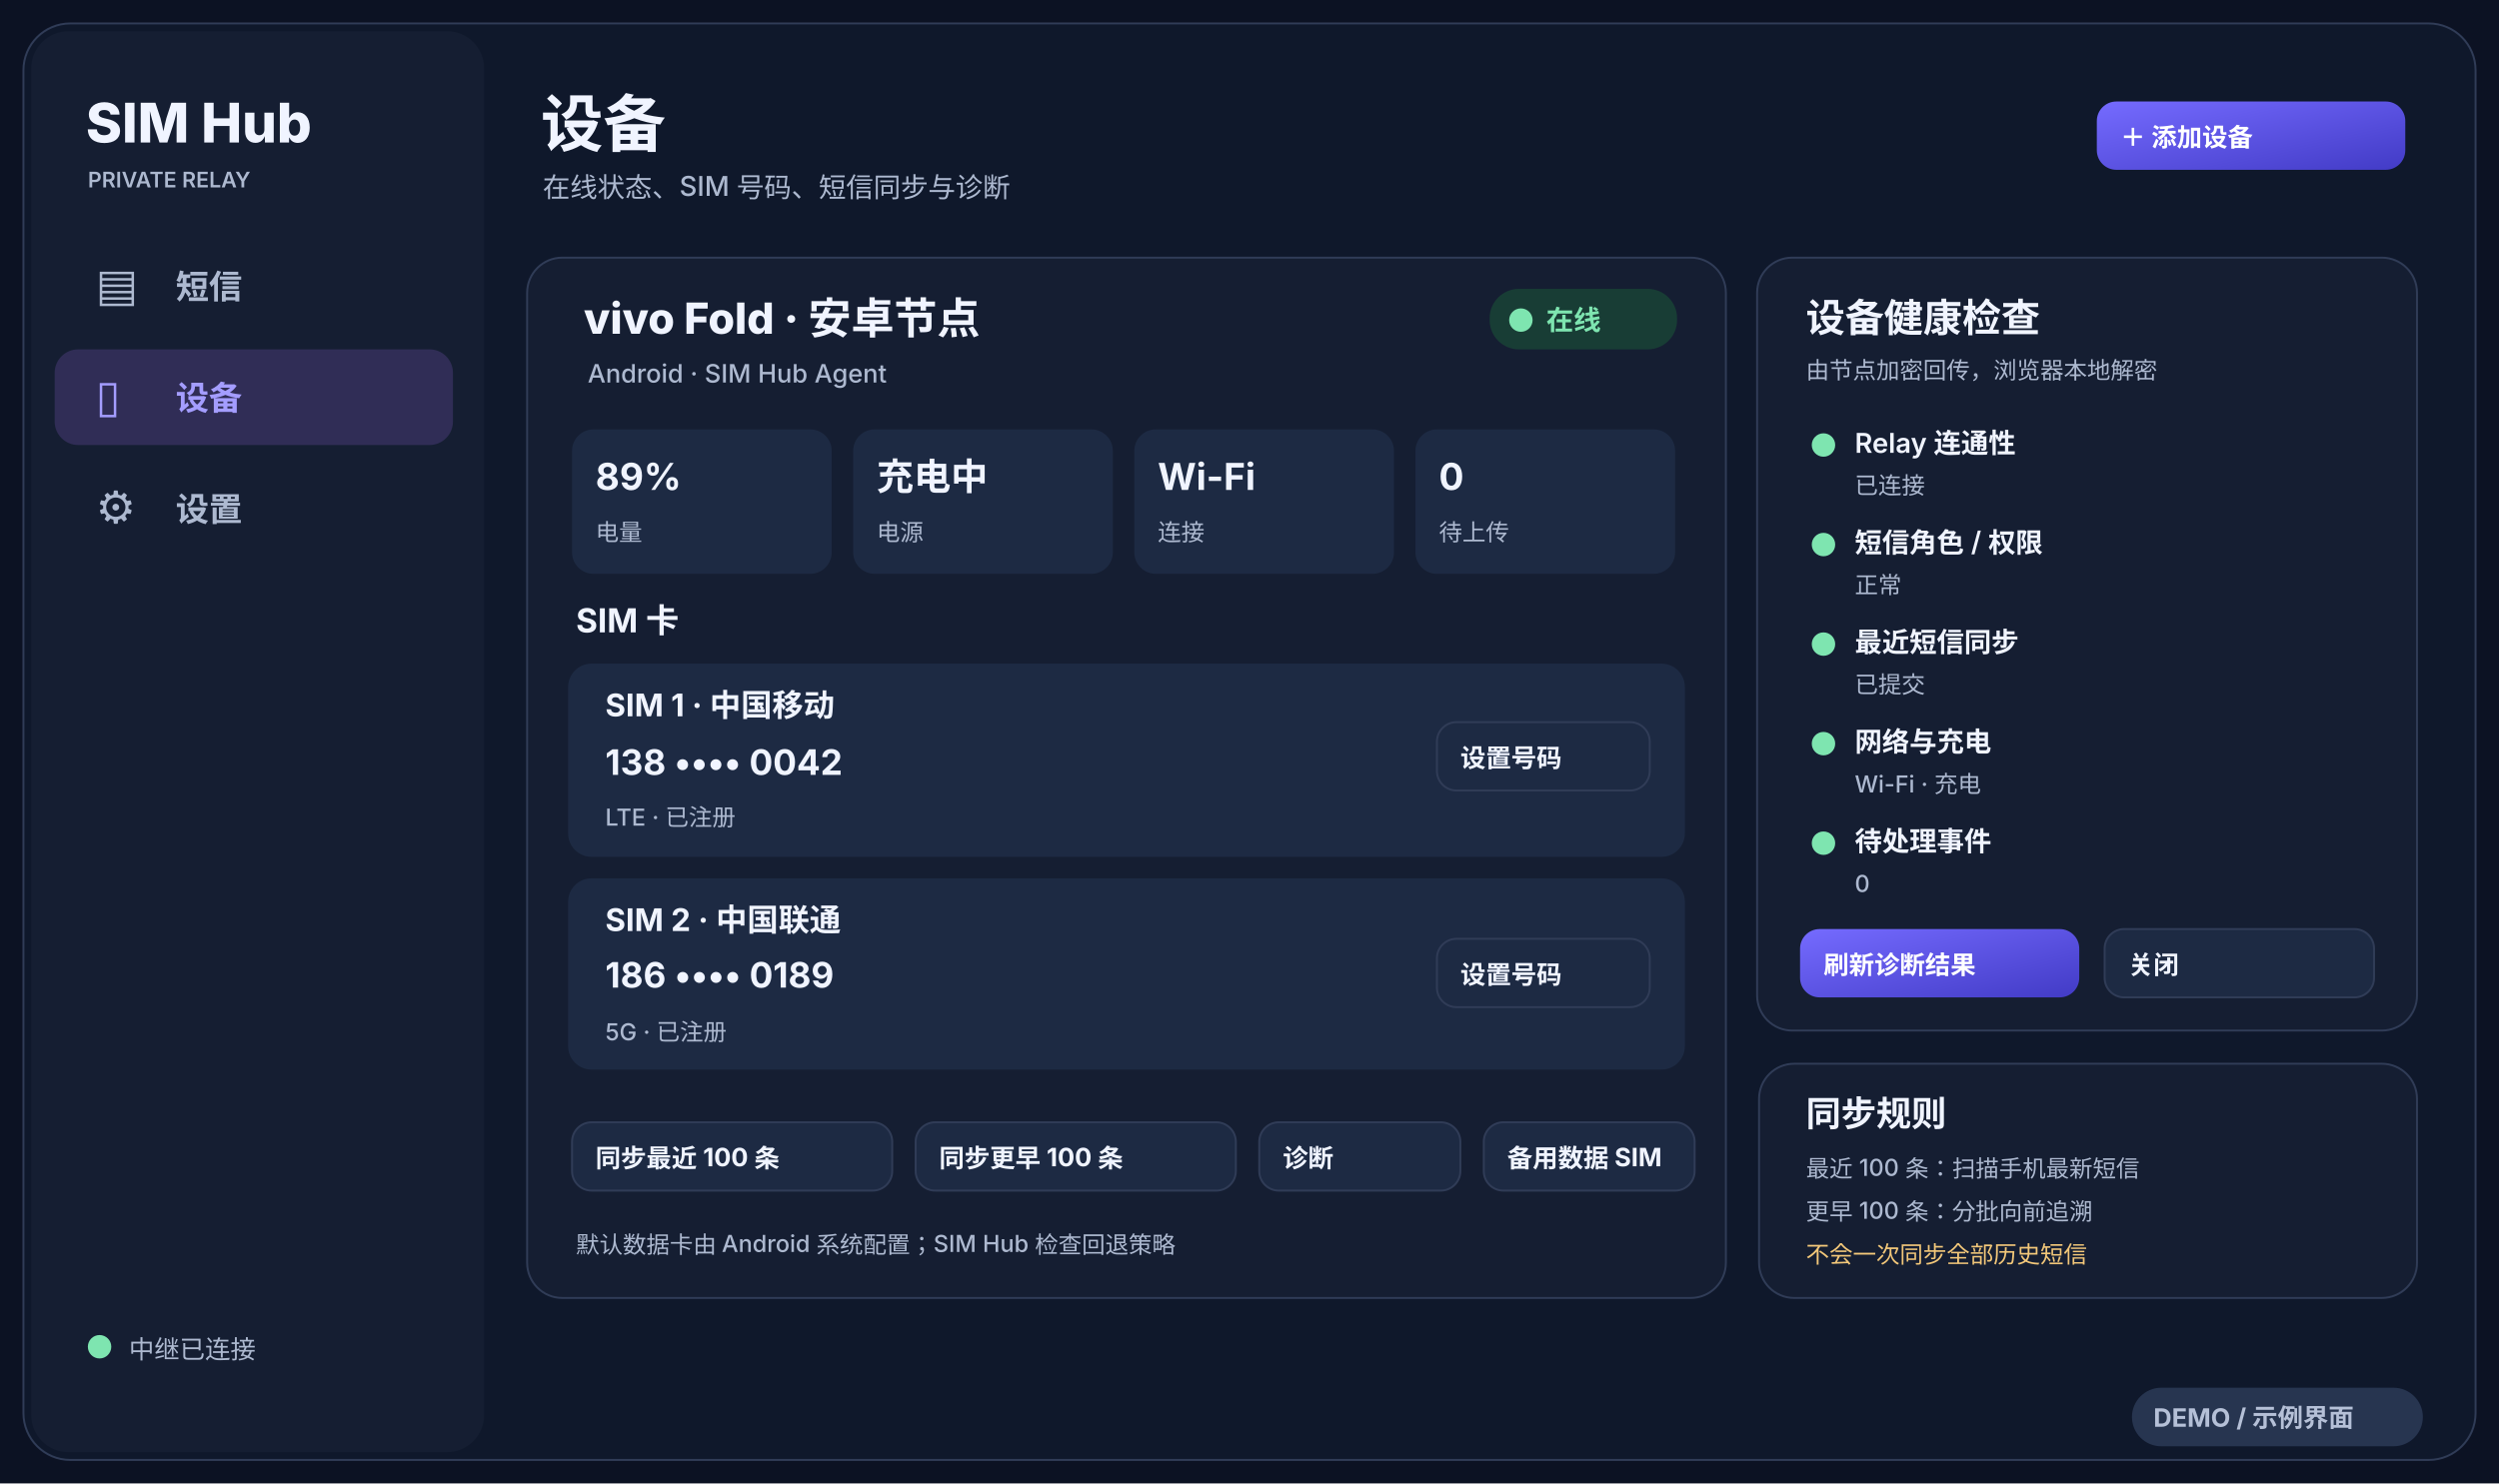
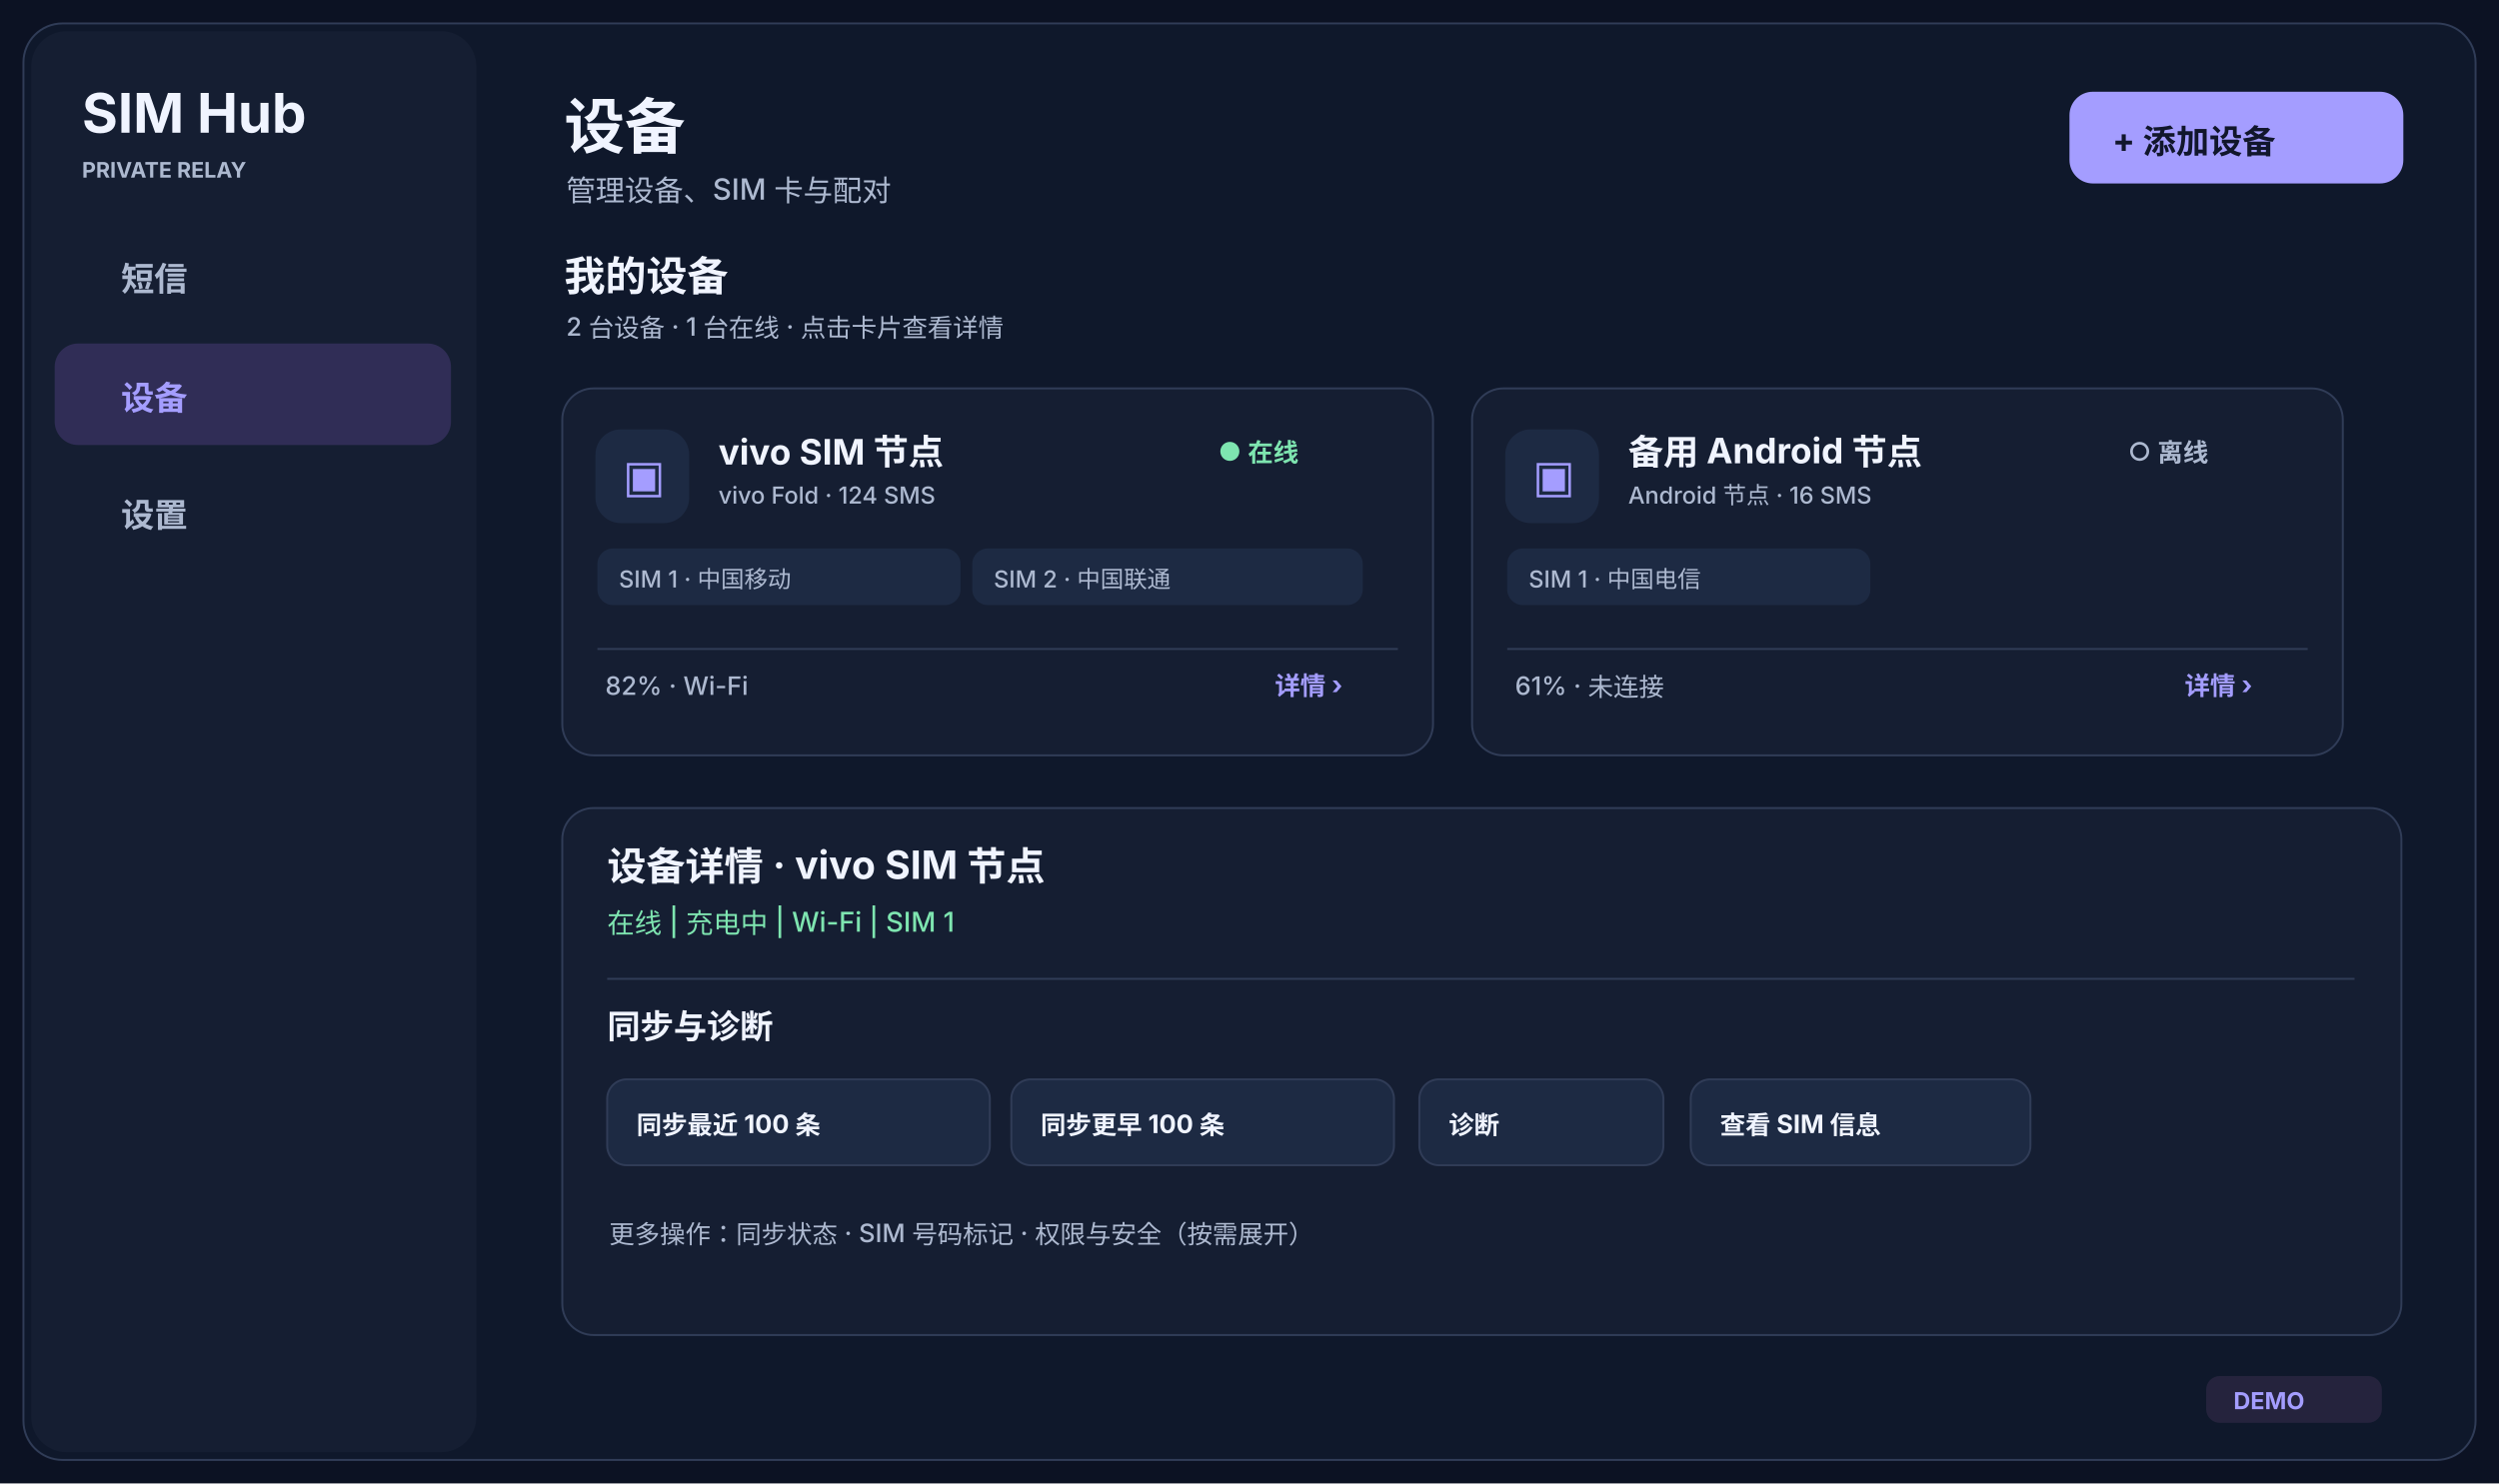
- <svg xmlns="http://www.w3.org/2000/svg" width="1280" height="760" viewBox="0 0 1280 760" role="img" aria-label="Desktop Web PWA devices panel with SIM phone numbers charging Wi-Fi history sync and encrypted diagnostics">
-   <defs>
-     <linearGradient id="g" x1="0" y1="0" x2="1" y2="1">
-       <stop stop-color="#756BFF" />
-       <stop offset="1" stop-color="#423BC6" />
-     </linearGradient>
-   </defs>
+ <svg xmlns="http://www.w3.org/2000/svg" width="1280" height="760" viewBox="0 0 1280 760" role="img" aria-label="Illustrative v0.10 desktop device cards with separate SIM detail and actions">
  <rect x="0" y="0" width="1280" height="760" rx="0" fill="#0C1223" stroke="none" />
-   <rect x="12" y="12" width="1256" height="736" rx="24" fill="#0F182B" stroke="#303C57" />
-   <rect x="16" y="16" width="232" height="728" rx="19" fill="#151E32" stroke="none" />
-   <text x="44" y="73" fill="#F0F4FF" font-size="28" font-weight="760" font-family="Inter,'Noto Sans SC','Microsoft YaHei',Arial,sans-serif">SIM Hub</text>
-   <text x="45" y="96" fill="#ADB9D0" font-size="11" font-weight="640" font-family="Inter,'Noto Sans SC','Microsoft YaHei',Arial,sans-serif">PRIVATE RELAY</text>
-   <text x="49" y="154" fill="#ADB9D0" font-size="23" font-weight="700" font-family="Inter,'Noto Sans SC','Microsoft YaHei',Arial,sans-serif">▤</text>
-   <text x="90" y="153" fill="#ADB9D0" font-size="17" font-weight="680" font-family="Inter,'Noto Sans SC','Microsoft YaHei',Arial,sans-serif">短信</text>
-   <rect x="28" y="179" width="204" height="49" rx="12" fill="#302D56" stroke="none" />
-   <text x="49" y="211" fill="#A49DFF" font-size="23" font-weight="700" font-family="Inter,'Noto Sans SC','Microsoft YaHei',Arial,sans-serif">▯</text>
-   <text x="90" y="210" fill="#A49DFF" font-size="17" font-weight="680" font-family="Inter,'Noto Sans SC','Microsoft YaHei',Arial,sans-serif">设备</text>
-   <text x="49" y="268" fill="#ADB9D0" font-size="23" font-weight="700" font-family="Inter,'Noto Sans SC','Microsoft YaHei',Arial,sans-serif">⚙</text>
-   <text x="90" y="267" fill="#ADB9D0" font-size="17" font-weight="680" font-family="Inter,'Noto Sans SC','Microsoft YaHei',Arial,sans-serif">设置</text>
-   <circle cx="51" cy="690" r="6" fill="#7EE5B0" />
-   <text x="66" y="696" fill="#ADB9D0" font-size="13" font-weight="500" font-family="Inter,'Noto Sans SC','Microsoft YaHei',Arial,sans-serif">中继已连接</text>
-   <text x="277" y="75" fill="#F0F4FF" font-size="32" font-weight="770" font-family="Inter,'Noto Sans SC','Microsoft YaHei',Arial,sans-serif">设备</text>
-   <text x="278" y="101" fill="#ADB9D0" font-size="14" font-weight="500" font-family="Inter,'Noto Sans SC','Microsoft YaHei',Arial,sans-serif">在线状态、SIM 号码、短信同步与诊断</text>
-   <rect x="1074" y="52" width="158" height="35" rx="10" fill="url(#g)" stroke="none" />
-   <text x="1086" y="75" fill="#FFFFFF" font-size="13" font-weight="670" font-family="Inter,'Noto Sans SC','Microsoft YaHei',Arial,sans-serif">＋ 添加设备</text>
-   <rect x="270" y="132" width="614" height="533" rx="18" fill="#151E32" stroke="#303C57" />
-   <text x="299" y="171" fill="#F0F4FF" font-size="22" font-weight="760" font-family="Inter,'Noto Sans SC','Microsoft YaHei',Arial,sans-serif">vivo Fold · 安卓节点</text>
-   <rect x="763" y="148" width="96" height="31" rx="15" fill="#183D35" stroke="none" />
-   <circle cx="779" cy="164" r="6" fill="#7EE5B0" />
-   <text x="792" y="169" fill="#7EE5B0" font-size="14" font-weight="700" font-family="Inter,'Noto Sans SC','Microsoft YaHei',Arial,sans-serif">在线</text>
-   <text x="301" y="196" fill="#ADB9D0" font-size="13" font-weight="500" font-family="Inter,'Noto Sans SC','Microsoft YaHei',Arial,sans-serif">Android  ·  SIM Hub Agent</text>
-   <rect x="293" y="220" width="133" height="74" rx="11" fill="#1D2A43" stroke="none" />
-   <text x="305" y="251" fill="#F0F4FF" font-size="19" font-weight="730" font-family="Inter,'Noto Sans SC','Microsoft YaHei',Arial,sans-serif">89%</text>
-   <text x="305" y="277" fill="#ADB9D0" font-size="12" font-weight="500" font-family="Inter,'Noto Sans SC','Microsoft YaHei',Arial,sans-serif">电量</text>
-   <rect x="437" y="220" width="133" height="74" rx="11" fill="#1D2A43" stroke="none" />
-   <text x="449" y="251" fill="#F0F4FF" font-size="19" font-weight="730" font-family="Inter,'Noto Sans SC','Microsoft YaHei',Arial,sans-serif">充电中</text>
-   <text x="449" y="277" fill="#ADB9D0" font-size="12" font-weight="500" font-family="Inter,'Noto Sans SC','Microsoft YaHei',Arial,sans-serif">电源</text>
-   <rect x="581" y="220" width="133" height="74" rx="11" fill="#1D2A43" stroke="none" />
-   <text x="593" y="251" fill="#F0F4FF" font-size="19" font-weight="730" font-family="Inter,'Noto Sans SC','Microsoft YaHei',Arial,sans-serif">Wi-Fi</text>
-   <text x="593" y="277" fill="#ADB9D0" font-size="12" font-weight="500" font-family="Inter,'Noto Sans SC','Microsoft YaHei',Arial,sans-serif">连接</text>
-   <rect x="725" y="220" width="133" height="74" rx="11" fill="#1D2A43" stroke="none" />
-   <text x="737" y="251" fill="#F0F4FF" font-size="19" font-weight="730" font-family="Inter,'Noto Sans SC','Microsoft YaHei',Arial,sans-serif">0</text>
-   <text x="737" y="277" fill="#ADB9D0" font-size="12" font-weight="500" font-family="Inter,'Noto Sans SC','Microsoft YaHei',Arial,sans-serif">待上传</text>
-   <text x="295" y="324" fill="#F0F4FF" font-size="17" font-weight="730" font-family="Inter,'Noto Sans SC','Microsoft YaHei',Arial,sans-serif">SIM 卡</text>
-   <rect x="291" y="340" width="572" height="99" rx="12" fill="#1D2A43" stroke="none" />
-   <text x="310" y="367" fill="#F0F4FF" font-size="16" font-weight="700" font-family="Inter,'Noto Sans SC','Microsoft YaHei',Arial,sans-serif">SIM 1 · 中国移动</text>
-   <text x="310" y="397" fill="#F0F4FF" font-size="18" font-weight="730" font-family="Inter,'Noto Sans SC','Microsoft YaHei',Arial,sans-serif">138 •••• 0042</text>
-   <text x="310" y="423" fill="#ADB9D0" font-size="12" font-weight="500" font-family="Inter,'Noto Sans SC','Microsoft YaHei',Arial,sans-serif">LTE · 已注册</text>
-   <rect x="736" y="370" width="109" height="35" rx="10" fill="#1D2A43" stroke="#303C57" />
-   <text x="748" y="393" fill="#F0F4FF" font-size="13" font-weight="670" font-family="Inter,'Noto Sans SC','Microsoft YaHei',Arial,sans-serif">设置号码</text>
-   <rect x="291" y="450" width="572" height="98" rx="12" fill="#1D2A43" stroke="none" />
-   <text x="310" y="477" fill="#F0F4FF" font-size="16" font-weight="700" font-family="Inter,'Noto Sans SC','Microsoft YaHei',Arial,sans-serif">SIM 2 · 中国联通</text>
-   <text x="310" y="506" fill="#F0F4FF" font-size="18" font-weight="730" font-family="Inter,'Noto Sans SC','Microsoft YaHei',Arial,sans-serif">186 •••• 0189</text>
-   <text x="310" y="533" fill="#ADB9D0" font-size="12" font-weight="500" font-family="Inter,'Noto Sans SC','Microsoft YaHei',Arial,sans-serif">5G · 已注册</text>
-   <rect x="736" y="481" width="109" height="35" rx="10" fill="#1D2A43" stroke="#303C57" />
-   <text x="748" y="504" fill="#F0F4FF" font-size="13" font-weight="670" font-family="Inter,'Noto Sans SC','Microsoft YaHei',Arial,sans-serif">设置号码</text>
-   <rect x="293" y="575" width="164" height="35" rx="10" fill="#1D2A43" stroke="#303C57" />
-   <text x="305" y="598" fill="#F0F4FF" font-size="13" font-weight="670" font-family="Inter,'Noto Sans SC','Microsoft YaHei',Arial,sans-serif">同步最近 100 条</text>
-   <rect x="469" y="575" width="164" height="35" rx="10" fill="#1D2A43" stroke="#303C57" />
-   <text x="481" y="598" fill="#F0F4FF" font-size="13" font-weight="670" font-family="Inter,'Noto Sans SC','Microsoft YaHei',Arial,sans-serif">同步更早 100 条</text>
-   <rect x="645" y="575" width="103" height="35" rx="10" fill="#1D2A43" stroke="#303C57" />
-   <text x="657" y="598" fill="#F0F4FF" font-size="13" font-weight="670" font-family="Inter,'Noto Sans SC','Microsoft YaHei',Arial,sans-serif">诊断</text>
-   <rect x="760" y="575" width="108" height="35" rx="10" fill="#1D2A43" stroke="#303C57" />
-   <text x="772" y="598" fill="#F0F4FF" font-size="13" font-weight="670" font-family="Inter,'Noto Sans SC','Microsoft YaHei',Arial,sans-serif">备用数据 SIM</text>
-   <text x="295" y="642" fill="#ADB9D0" font-size="12" font-weight="500" font-family="Inter,'Noto Sans SC','Microsoft YaHei',Arial,sans-serif">默认数据卡由 Android 系统配置；SIM Hub 检查回退策略</text>
-   <rect x="900" y="132" width="338" height="396" rx="18" fill="#151E32" stroke="#303C57" />
-   <text x="925" y="170" fill="#F0F4FF" font-size="20" font-weight="740" font-family="Inter,'Noto Sans SC','Microsoft YaHei',Arial,sans-serif">设备健康检查</text>
-   <text x="925" y="194" fill="#ADB9D0" font-size="12" font-weight="500" font-family="Inter,'Noto Sans SC','Microsoft YaHei',Arial,sans-serif">由节点加密回传，浏览器本地解密</text>
-   <circle cx="934" cy="228" r="6" fill="#7EE5B0" />
-   <text x="950" y="232" fill="#F0F4FF" font-size="14" font-weight="620" font-family="Inter,'Noto Sans SC','Microsoft YaHei',Arial,sans-serif">Relay 连通性</text>
-   <text x="950" y="253" fill="#ADB9D0" font-size="12" font-weight="500" font-family="Inter,'Noto Sans SC','Microsoft YaHei',Arial,sans-serif">已连接</text>
-   <circle cx="934" cy="279" r="6" fill="#7EE5B0" />
-   <text x="950" y="283" fill="#F0F4FF" font-size="14" font-weight="620" font-family="Inter,'Noto Sans SC','Microsoft YaHei',Arial,sans-serif">短信角色 / 权限</text>
-   <text x="950" y="304" fill="#ADB9D0" font-size="12" font-weight="500" font-family="Inter,'Noto Sans SC','Microsoft YaHei',Arial,sans-serif">正常</text>
-   <circle cx="934" cy="330" r="6" fill="#7EE5B0" />
-   <text x="950" y="334" fill="#F0F4FF" font-size="14" font-weight="620" font-family="Inter,'Noto Sans SC','Microsoft YaHei',Arial,sans-serif">最近短信同步</text>
-   <text x="950" y="355" fill="#ADB9D0" font-size="12" font-weight="500" font-family="Inter,'Noto Sans SC','Microsoft YaHei',Arial,sans-serif">已提交</text>
-   <circle cx="934" cy="381" r="6" fill="#7EE5B0" />
-   <text x="950" y="385" fill="#F0F4FF" font-size="14" font-weight="620" font-family="Inter,'Noto Sans SC','Microsoft YaHei',Arial,sans-serif">网络与充电</text>
-   <text x="950" y="406" fill="#ADB9D0" font-size="12" font-weight="500" font-family="Inter,'Noto Sans SC','Microsoft YaHei',Arial,sans-serif">Wi-Fi · 充电</text>
-   <circle cx="934" cy="432" r="6" fill="#7EE5B0" />
-   <text x="950" y="436" fill="#F0F4FF" font-size="14" font-weight="620" font-family="Inter,'Noto Sans SC','Microsoft YaHei',Arial,sans-serif">待处理事件</text>
-   <text x="950" y="457" fill="#ADB9D0" font-size="12" font-weight="500" font-family="Inter,'Noto Sans SC','Microsoft YaHei',Arial,sans-serif">0</text>
-   <rect x="922" y="476" width="143" height="35" rx="10" fill="url(#g)" stroke="none" />
-   <text x="934" y="499" fill="#FFFFFF" font-size="13" font-weight="670" font-family="Inter,'Noto Sans SC','Microsoft YaHei',Arial,sans-serif">刷新诊断结果</text>
-   <rect x="1078" y="476" width="138" height="35" rx="10" fill="#1D2A43" stroke="#303C57" />
-   <text x="1090" y="499" fill="#F0F4FF" font-size="13" font-weight="670" font-family="Inter,'Noto Sans SC','Microsoft YaHei',Arial,sans-serif">关闭</text>
-   <rect x="901" y="545" width="337" height="120" rx="18" fill="#151E32" stroke="#303C57" />
-   <text x="925" y="577" fill="#F0F4FF" font-size="18" font-weight="740" font-family="Inter,'Noto Sans SC','Microsoft YaHei',Arial,sans-serif">同步规则</text>
-   <text x="925" y="603" fill="#ADB9D0" font-size="12" font-weight="500" font-family="Inter,'Noto Sans SC','Microsoft YaHei',Arial,sans-serif">最近 100 条：扫描手机最新短信</text>
-   <text x="925" y="625" fill="#ADB9D0" font-size="12" font-weight="500" font-family="Inter,'Noto Sans SC','Microsoft YaHei',Arial,sans-serif">更早 100 条：分批向前追溯</text>
-   <text x="925" y="647" fill="#F2C779" font-size="12" font-weight="500" font-family="Inter,'Noto Sans SC','Microsoft YaHei',Arial,sans-serif">不会一次同步全部历史短信</text>
-   <rect x="1092" y="711" width="149" height="30" rx="15" fill="#273550" stroke="none" />
-   <text x="1103" y="731" fill="#B5C0D7" font-size="13" font-weight="650" font-family="Inter,'Noto Sans SC','Microsoft YaHei',Arial,sans-serif">DEMO / 示例界面</text>
+   <rect x="12" y="12" width="1256" height="736" rx="20" fill="#0F182B" stroke="#303C57" />
+   <rect x="16" y="16" width="228" height="728" rx="18" fill="#151E32" stroke="none" />
+   <text x="42" y="68" fill="#F0F4FF" font-size="28" font-weight="750" font-family="Inter, 'Noto Sans SC', 'Microsoft YaHei', sans-serif">SIM Hub</text>
+   <text x="42" y="91" fill="#ADB9D0" font-size="11" font-weight="700" font-family="Inter, 'Noto Sans SC', 'Microsoft YaHei', sans-serif">PRIVATE RELAY</text>
+   <text x="62" y="149" fill="#ADB9D0" font-size="17" font-weight="650" font-family="Inter, 'Noto Sans SC', 'Microsoft YaHei', sans-serif">短信</text>
+   <rect x="28" y="176" width="203" height="52" rx="12" fill="#302D56" stroke="none" />
+   <text x="62" y="210" fill="#A49DFF" font-size="17" font-weight="750" font-family="Inter, 'Noto Sans SC', 'Microsoft YaHei', sans-serif">设备</text>
+   <text x="62" y="270" fill="#ADB9D0" font-size="17" font-weight="650" font-family="Inter, 'Noto Sans SC', 'Microsoft YaHei', sans-serif">设置</text>
+   <text x="289" y="76" fill="#F0F4FF" font-size="31" font-weight="750" font-family="Inter, 'Noto Sans SC', 'Microsoft YaHei', sans-serif">设备</text>
+   <text x="290" y="103" fill="#ADB9D0" font-size="15" font-weight="500" font-family="Inter, 'Noto Sans SC', 'Microsoft YaHei', sans-serif">管理设备、SIM 卡与配对</text>
+   <rect x="1060" y="47" width="171" height="47" rx="12" fill="#A49DFF" stroke="none" />
+   <text x="1082" y="78" fill="#11162C" font-size="17" font-weight="750" font-family="Inter, 'Noto Sans SC', 'Microsoft YaHei', sans-serif">+ 添加设备</text>
+   <text x="289" y="149" fill="#F0F4FF" font-size="21" font-weight="680" font-family="Inter, 'Noto Sans SC', 'Microsoft YaHei', sans-serif">我的设备</text>
+   <text x="290" y="172" fill="#ADB9D0" font-size="13" font-weight="500" font-family="Inter, 'Noto Sans SC', 'Microsoft YaHei', sans-serif">2 台设备 · 1 台在线 · 点击卡片查看详情</text>
+   <rect x="288" y="199" width="446" height="188" rx="16" fill="#151E32" stroke="#303C57" />
+   <rect x="305" y="220" width="48" height="48" rx="13" fill="#1D2A43" stroke="none" />
+   <text x="319" y="252" fill="#A49DFF" font-size="23" font-weight="750" font-family="Inter, 'Noto Sans SC', 'Microsoft YaHei', sans-serif">▣</text>
+   <text x="368" y="238" fill="#F0F4FF" font-size="18" font-weight="700" font-family="Inter, 'Noto Sans SC', 'Microsoft YaHei', sans-serif">vivo SIM 节点</text>
+   <text x="368" y="258" fill="#ADB9D0" font-size="12" font-weight="500" font-family="Inter, 'Noto Sans SC', 'Microsoft YaHei', sans-serif">vivo Fold · 124 SMS</text>
+   <text x="624" y="236" fill="#7EE5B0" font-size="13" font-weight="600" font-family="Inter, 'Noto Sans SC', 'Microsoft YaHei', sans-serif">● 在线</text>
+   <rect x="306" y="281" width="186" height="29" rx="8" fill="#1D2A43" stroke="none" />
+   <text x="317" y="301" fill="#ADB9D0" font-size="12" font-weight="500" font-family="Inter, 'Noto Sans SC', 'Microsoft YaHei', sans-serif">SIM 1 · 中国移动</text>
+   <rect x="498" y="281" width="200" height="29" rx="8" fill="#1D2A43" stroke="none" />
+   <text x="509" y="301" fill="#ADB9D0" font-size="12" font-weight="500" font-family="Inter, 'Noto Sans SC', 'Microsoft YaHei', sans-serif">SIM 2 · 中国联通</text>
+   <rect x="306" y="332" width="410" height="1" rx="0" fill="#303C57" stroke="none" />
+   <text x="310" y="356" fill="#ADB9D0" font-size="13" font-weight="500" font-family="Inter, 'Noto Sans SC', 'Microsoft YaHei', sans-serif">82%   ·   Wi-Fi</text>
+   <text x="653" y="356" fill="#A49DFF" font-size="13" font-weight="650" font-family="Inter, 'Noto Sans SC', 'Microsoft YaHei', sans-serif">详情 ›</text>
+   <rect x="754" y="199" width="446" height="188" rx="16" fill="#151E32" stroke="#303C57" />
+   <rect x="771" y="220" width="48" height="48" rx="13" fill="#1D2A43" stroke="none" />
+   <text x="785" y="252" fill="#A49DFF" font-size="23" font-weight="750" font-family="Inter, 'Noto Sans SC', 'Microsoft YaHei', sans-serif">▣</text>
+   <text x="834" y="238" fill="#F0F4FF" font-size="18" font-weight="700" font-family="Inter, 'Noto Sans SC', 'Microsoft YaHei', sans-serif">备用 Android 节点</text>
+   <text x="834" y="258" fill="#ADB9D0" font-size="12" font-weight="500" font-family="Inter, 'Noto Sans SC', 'Microsoft YaHei', sans-serif">Android 节点 · 16 SMS</text>
+   <text x="1090" y="236" fill="#ADB9D0" font-size="13" font-weight="600" font-family="Inter, 'Noto Sans SC', 'Microsoft YaHei', sans-serif">○ 离线</text>
+   <rect x="772" y="281" width="186" height="29" rx="8" fill="#1D2A43" stroke="none" />
+   <text x="783" y="301" fill="#ADB9D0" font-size="12" font-weight="500" font-family="Inter, 'Noto Sans SC', 'Microsoft YaHei', sans-serif">SIM 1 · 中国电信</text>
+   <rect x="772" y="332" width="410" height="1" rx="0" fill="#303C57" stroke="none" />
+   <text x="776" y="356" fill="#ADB9D0" font-size="13" font-weight="500" font-family="Inter, 'Noto Sans SC', 'Microsoft YaHei', sans-serif">61%   ·   未连接</text>
+   <text x="1119" y="356" fill="#A49DFF" font-size="13" font-weight="650" font-family="Inter, 'Noto Sans SC', 'Microsoft YaHei', sans-serif">详情 ›</text>
+   <rect x="288" y="414" width="942" height="270" rx="16" fill="#151E32" stroke="#303C57" />
+   <text x="311" y="451" fill="#F0F4FF" font-size="20" font-weight="700" font-family="Inter, 'Noto Sans SC', 'Microsoft YaHei', sans-serif">设备详情 · vivo SIM 节点</text>
+   <text x="311" y="478" fill="#7EE5B0" font-size="14" font-weight="500" font-family="Inter, 'Noto Sans SC', 'Microsoft YaHei', sans-serif">在线   |   充电中   |   Wi-Fi   |   SIM 1</text>
+   <rect x="311" y="501" width="895" height="1" rx="0" fill="#303C57" stroke="none" />
+   <text x="311" y="532" fill="#F0F4FF" font-size="17" font-weight="700" font-family="Inter, 'Noto Sans SC', 'Microsoft YaHei', sans-serif">同步与诊断</text>
+   <rect x="311" y="553" width="196" height="44" rx="10" fill="#1D2A43" stroke="#303C57" />
+   <text x="326" y="581" fill="#F0F4FF" font-size="13" font-weight="650" font-family="Inter, 'Noto Sans SC', 'Microsoft YaHei', sans-serif">同步最近 100 条</text>
+   <rect x="518" y="553" width="196" height="44" rx="10" fill="#1D2A43" stroke="#303C57" />
+   <text x="533" y="581" fill="#F0F4FF" font-size="13" font-weight="650" font-family="Inter, 'Noto Sans SC', 'Microsoft YaHei', sans-serif">同步更早 100 条</text>
+   <rect x="727" y="553" width="125" height="44" rx="10" fill="#1D2A43" stroke="#303C57" />
+   <text x="742" y="581" fill="#F0F4FF" font-size="13" font-weight="650" font-family="Inter, 'Noto Sans SC', 'Microsoft YaHei', sans-serif">诊断</text>
+   <rect x="866" y="553" width="174" height="44" rx="10" fill="#1D2A43" stroke="#303C57" />
+   <text x="881" y="581" fill="#F0F4FF" font-size="13" font-weight="650" font-family="Inter, 'Noto Sans SC', 'Microsoft YaHei', sans-serif">查看 SIM 信息</text>
+   <text x="312" y="637" fill="#ADB9D0" font-size="13" font-weight="500" font-family="Inter, 'Noto Sans SC', 'Microsoft YaHei', sans-serif">更多操作：同步状态 · SIM 号码标记 · 权限与安全（按需展开）</text>
+   <rect x="1130" y="705" width="90" height="24" rx="7" fill="#25233D" stroke="none" />
+   <text x="1144" y="722" fill="#A49DFF" font-size="12" font-weight="700" font-family="Inter, 'Noto Sans SC', 'Microsoft YaHei', sans-serif">DEMO</text>
</svg>
